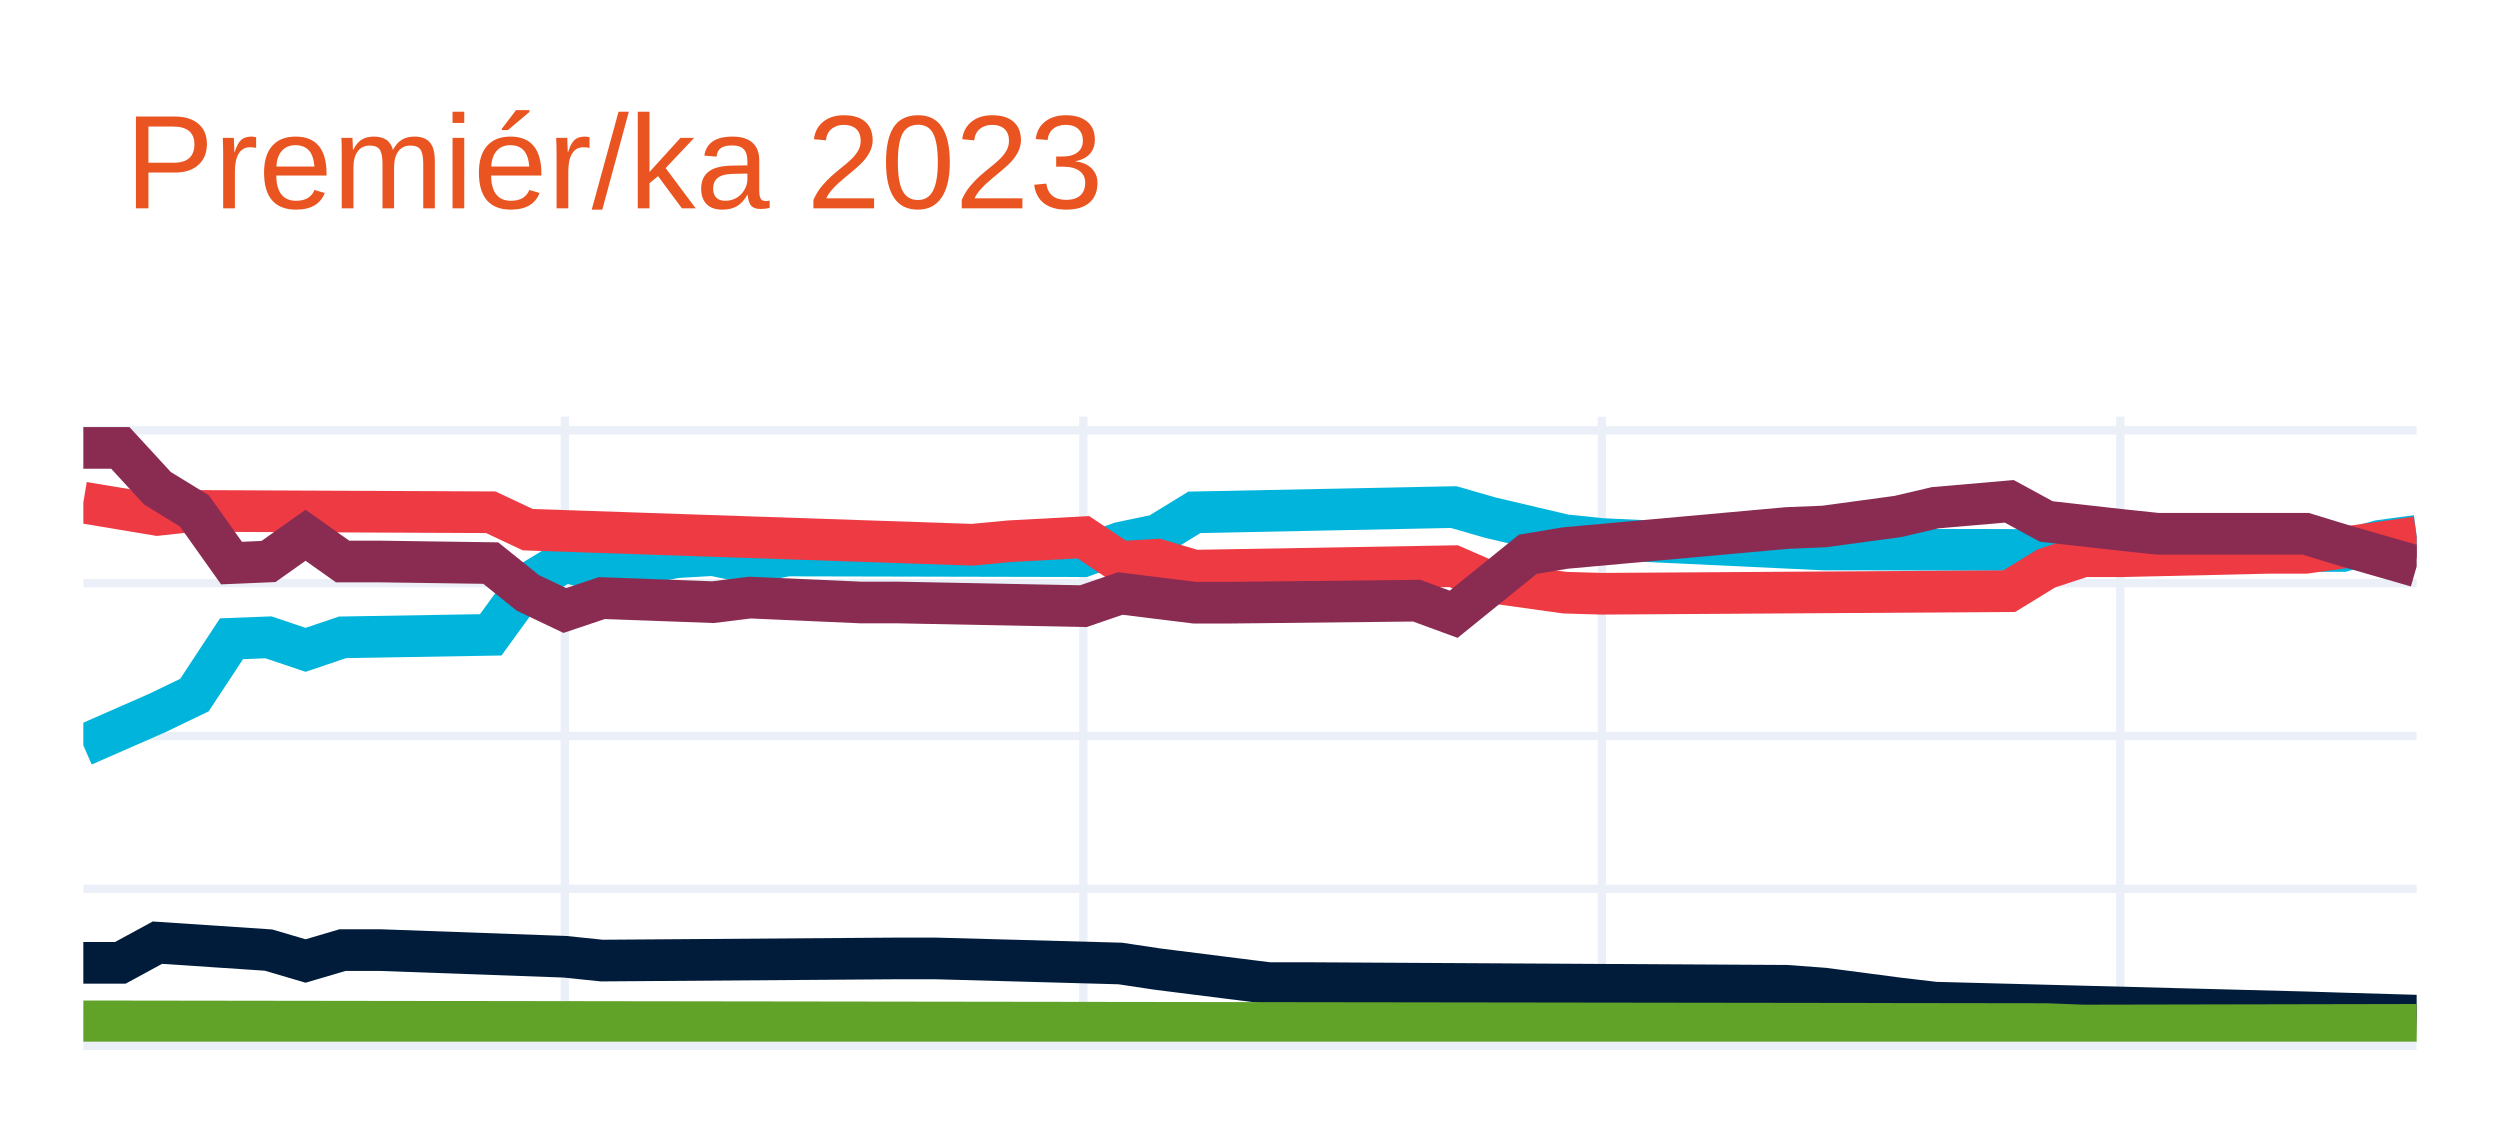
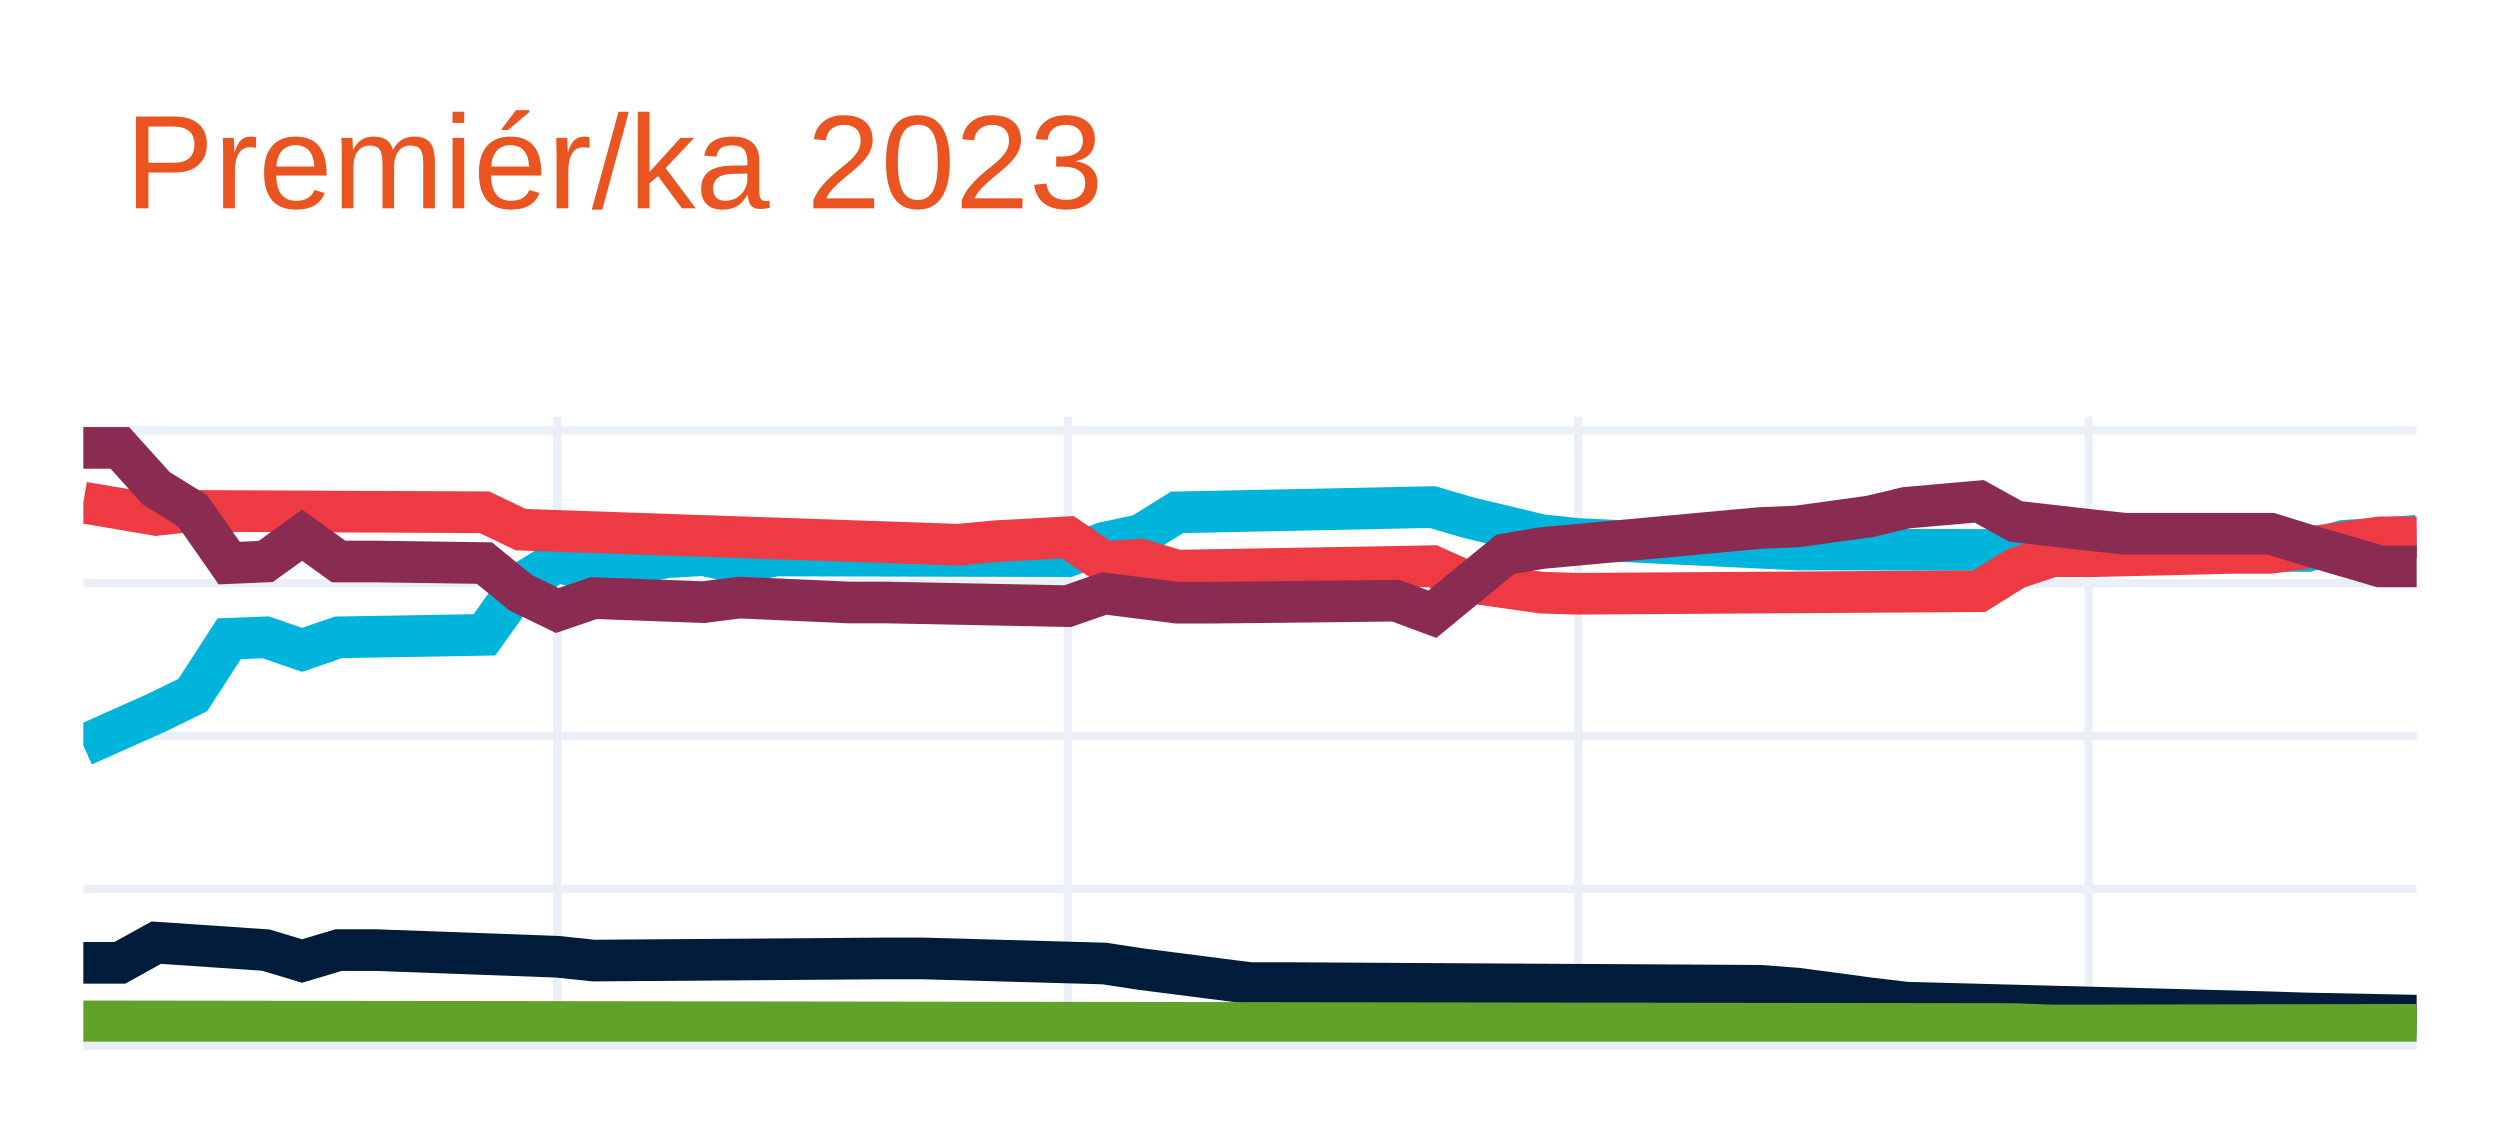
<svg xmlns="http://www.w3.org/2000/svg" class="main-svg" width="300" height="135" style="" viewBox="0 0 300 135">
  <rect x="0" y="0" width="300" height="135" style="fill: rgb(255, 255, 255); fill-opacity: 1;" />
-   <defs id="defs-21b893">
+   <defs id="defs-54fa37">
    <g class="clips">
-       <clipPath id="clip21b893xyplot" class="plotclip">
+       <clipPath id="clip54fa37xyplot" class="plotclip">
        <rect width="280" height="75" />
      </clipPath>
-       <clipPath class="axesclip" id="clip21b893x">
+       <clipPath class="axesclip" id="clip54fa37x">
        <rect x="10" y="0" width="280" height="135" />
      </clipPath>
-       <clipPath class="axesclip" id="clip21b893y">
+       <clipPath class="axesclip" id="clip54fa37y">
        <rect x="0" y="50" width="300" height="75" />
      </clipPath>
-       <clipPath class="axesclip" id="clip21b893xy">
+       <clipPath class="axesclip" id="clip54fa37xy">
        <rect x="10" y="50" width="280" height="75" />
      </clipPath>
    </g>
    <g class="gradients" />
    <g class="patterns" />
  </defs>
  <g class="bglayer" />
  <g class="layer-below">
    <g class="imagelayer" />
    <g class="shapelayer" />
  </g>
  <g class="cartesianlayer">
    <g class="subplot xy">
      <g class="layer-subplot">
        <g class="shapelayer" />
        <g class="imagelayer" />
      </g>
      <g class="minor-gridlayer">
        <g class="x" />
        <g class="y" />
      </g>
      <g class="gridlayer">
        <g class="x">
-           <path class="xgrid crisp" transform="translate(67.78,0)" d="M0,50v75" style="stroke: rgb(235, 240, 248); stroke-opacity: 1; stroke-width: 1px;" />
-           <path class="xgrid crisp" transform="translate(130,0)" d="M0,50v75" style="stroke: rgb(235, 240, 248); stroke-opacity: 1; stroke-width: 1px;" />
-           <path class="xgrid crisp" transform="translate(192.22,0)" d="M0,50v75" style="stroke: rgb(235, 240, 248); stroke-opacity: 1; stroke-width: 1px;" />
-           <path class="xgrid crisp" transform="translate(254.44,0)" d="M0,50v75" style="stroke: rgb(235, 240, 248); stroke-opacity: 1; stroke-width: 1px;" />
+           <path class="xgrid crisp" transform="translate(66.88,0)" d="M0,50v75" style="stroke: rgb(235, 240, 248); stroke-opacity: 1; stroke-width: 1px;" />
+           <path class="xgrid crisp" transform="translate(128.13,0)" d="M0,50v75" style="stroke: rgb(235, 240, 248); stroke-opacity: 1; stroke-width: 1px;" />
+           <path class="xgrid crisp" transform="translate(189.38,0)" d="M0,50v75" style="stroke: rgb(235, 240, 248); stroke-opacity: 1; stroke-width: 1px;" />
+           <path class="xgrid crisp" transform="translate(250.63,0)" d="M0,50v75" style="stroke: rgb(235, 240, 248); stroke-opacity: 1; stroke-width: 1px;" />
        </g>
        <g class="y">
          <path class="ygrid crisp" transform="translate(0,106.66)" d="M10,0h280" style="stroke: rgb(235, 240, 248); stroke-opacity: 1; stroke-width: 1px;" />
          <path class="ygrid crisp" transform="translate(0,88.32)" d="M10,0h280" style="stroke: rgb(235, 240, 248); stroke-opacity: 1; stroke-width: 1px;" />
          <path class="ygrid crisp" transform="translate(0,69.98)" d="M10,0h280" style="stroke: rgb(235, 240, 248); stroke-opacity: 1; stroke-width: 1px;" />
          <path class="ygrid crisp" transform="translate(0,51.64)" d="M10,0h280" style="stroke: rgb(235, 240, 248); stroke-opacity: 1; stroke-width: 1px;" />
        </g>
      </g>
      <g class="zerolinelayer">
        <path class="yzl zl crisp" transform="translate(0,125)" d="M10,0h280" style="stroke: rgb(235, 240, 248); stroke-opacity: 1; stroke-width: 2px;" />
      </g>
      <path class="xlines-below" />
      <path class="ylines-below" />
      <g class="overlines-below" />
      <g class="xaxislayer-below" />
      <g class="yaxislayer-below" />
      <g class="overaxes-below" />
-       <g class="plot" transform="translate(10,50)" clip-path="url(#clip21b893xyplot)">
+       <g class="plot" transform="translate(10,50)" clip-path="url(#clip54fa37xyplot)">
        <g class="scatterlayer mlayer">
-           <g class="trace scatter trace95f923" style="stroke-miterlimit: 2; opacity: 1;">
+           <g class="trace scatter trace87cd63" style="stroke-miterlimit: 2; opacity: 1;">
            <g class="fills" />
            <g class="errorbars" />
            <g class="lines">
-               <path class="js-line" d="M0,39.45L8.89,35.55L13.33,33.41L17.78,26.65L22.22,26.48L26.67,27.98L31.11,26.48L48.89,26.18L53.33,20.06L57.78,17.37L62.22,18.63L71.11,16.87L75.56,16.61L80,17.55L84.44,16.66L120,16.74L124.44,15.13L128.89,14.2L133.33,11.48L164.44,10.85L168.89,12.13L177.78,14.22L182.22,14.68L208.89,15.94L213.33,15.94L271.11,16.12L275.56,14.9L280,14.3" style="vector-effect: none; fill: none; stroke: rgb(0, 180, 219); stroke-opacity: 1; stroke-width: 5px; opacity: 1;" />
+               <path class="js-line" d="M0,39.45L8.75,35.55L13.13,33.41L17.5,26.65L21.88,26.48L26.25,27.98L30.63,26.48L48.13,26.18L52.5,20.06L56.88,17.37L61.25,18.63L70,16.87L74.38,16.61L78.75,17.55L83.13,16.66L118.13,16.74L122.5,15.13L126.88,14.2L131.25,11.48L161.88,10.85L166.25,12.13L175,14.22L179.38,14.68L205.63,15.94L210,15.94L266.88,16.12L271.25,14.9L280,14.3" style="vector-effect: none; fill: none; stroke: rgb(0, 180, 219); stroke-opacity: 1; stroke-width: 5px; opacity: 1;" />
            </g>
            <g class="points" />
            <g class="text" />
          </g>
-           <g class="trace scatter trace6395d7" style="stroke-miterlimit: 2; opacity: 1;">
+           <g class="trace scatter traced629a8" style="stroke-miterlimit: 2; opacity: 1;">
            <g class="fills" />
            <g class="errorbars" />
            <g class="lines">
-               <path class="js-line" d="M0,10.31L8.89,11.79L13.33,11.31L48.89,11.47L53.33,13.56L106.67,15.37L111.11,14.95L120,14.47L124.44,17.43L128.89,17.16L133.33,18.48L164.44,17.94L168.89,19.88L177.78,21.12L182.22,21.25L231.11,20.94L235.56,18.21L240,16.75L244.44,16.75L262.22,16.34L266.67,16.34L280,14.48" style="vector-effect: none; fill: none; stroke: rgb(238, 58, 67); stroke-opacity: 1; stroke-width: 5px; opacity: 1;" />
+               <path class="js-line" d="M0,10.31L8.75,11.79L13.13,11.31L48.13,11.47L52.5,13.56L105,15.37L109.38,14.95L118.13,14.47L122.5,17.43L126.88,17.16L131.25,18.48L161.88,17.94L166.25,19.88L175,21.12L179.38,21.25L227.5,20.94L231.88,18.21L236.25,16.75L240.63,16.75L258.13,16.34L262.5,16.34L275.63,14.48L280,14.48" style="vector-effect: none; fill: none; stroke: rgb(238, 58, 67); stroke-opacity: 1; stroke-width: 5px; opacity: 1;" />
            </g>
            <g class="points" />
            <g class="text" />
          </g>
-           <g class="trace scatter trace3fc4c6" style="stroke-miterlimit: 2; opacity: 1;">
+           <g class="trace scatter trace3c29d1" style="stroke-miterlimit: 2; opacity: 1;">
            <g class="fills" />
            <g class="errorbars" />
            <g class="lines">
-               <path class="js-line" d="M0,3.75L4.44,3.75L8.89,8.59L13.33,11.31L17.78,17.57L22.22,17.38L26.67,14.23L31.11,17.38L35.56,17.38L48.89,17.57L53.33,21.14L57.78,23.26L62.22,21.77L75.56,22.26L80,21.71L93.33,22.3L97.78,22.3L120,22.74L124.44,21.22L133.33,22.32L137.78,22.32L160,22.08L164.44,23.71L173.33,16.52L177.78,15.77L204.44,13.36L208.89,13.18L217.78,11.97L222.22,10.93L231.11,10.16L235.56,12.58L244.44,13.58L248.89,14.05L266.67,14.05L271.11,15.41L280,17.97" style="vector-effect: none; fill: none; stroke: rgb(138, 44, 81); stroke-opacity: 1; stroke-width: 5px; opacity: 1;" />
+               <path class="js-line" d="M0,3.75L4.38,3.75L8.75,8.59L13.13,11.31L17.5,17.57L21.88,17.38L26.25,14.23L30.63,17.38L35,17.38L48.13,17.57L52.5,21.14L56.88,23.26L61.25,21.77L74.38,22.26L78.75,21.71L91.88,22.3L96.25,22.3L118.13,22.74L122.5,21.22L131.25,22.32L135.63,22.32L157.5,22.08L161.88,23.71L170.63,16.52L175,15.77L201.25,13.36L205.63,13.18L214.38,11.97L218.75,10.93L227.5,10.16L231.88,12.58L240.63,13.58L245,14.05L262.5,14.05L266.88,15.41L275.63,17.97L280,17.97" style="vector-effect: none; fill: none; stroke: rgb(138, 44, 81); stroke-opacity: 1; stroke-width: 5px; opacity: 1;" />
            </g>
            <g class="points" />
            <g class="text" />
          </g>
-           <g class="trace scatter trace82a6ad" style="stroke-miterlimit: 2; opacity: 1;">
+           <g class="trace scatter tracec6ef09" style="stroke-miterlimit: 2; opacity: 1;">
            <g class="fills" />
            <g class="errorbars" />
            <g class="lines">
-               <path class="js-line" d="M0,65.54L4.44,65.54L8.89,63.12L22.22,64.01L26.67,65.32L31.11,64.01L35.56,64.01L57.78,64.81L62.22,65.27L97.78,65.01L102.22,65.01L124.44,65.62L128.89,66.29L142.22,67.97L146.67,67.97L204.44,68.3L208.89,68.63L217.78,69.8L222.22,70.32L266.67,71.48L271.11,71.62L280,71.88" style="vector-effect: none; fill: none; stroke: rgb(1, 27, 58); stroke-opacity: 1; stroke-width: 5px; opacity: 1;" />
+               <path class="js-line" d="M0,65.54L4.38,65.54L8.75,63.12L21.88,64.01L26.25,65.32L30.63,64.01L35,64.01L56.88,64.81L61.25,65.27L96.25,65.01L100.63,65.01L122.5,65.62L126.88,66.29L140,67.97L144.38,67.97L201.25,68.3L205.63,68.63L214.38,69.8L218.75,70.32L262.5,71.48L266.88,71.62L280,71.88" style="vector-effect: none; fill: none; stroke: rgb(1, 27, 58); stroke-opacity: 1; stroke-width: 5px; opacity: 1;" />
            </g>
            <g class="points" />
            <g class="text" />
          </g>
-           <g class="trace scatter tracede43d9" style="stroke-miterlimit: 2; opacity: 1;">
+           <g class="trace scatter trace8dd449" style="stroke-miterlimit: 2; opacity: 1;">
            <g class="fills" />
            <g class="errorbars" />
            <g class="lines">
-               <path class="js-line" d="M0,72.56L235.56,72.89L240,73.06L280,72.98" style="vector-effect: none; fill: none; stroke: rgb(97, 162, 41); stroke-opacity: 1; stroke-width: 5px; opacity: 1;" />
+               <path class="js-line" d="M0,72.56L231.88,72.89L236.25,73.06L280,72.98" style="vector-effect: none; fill: none; stroke: rgb(97, 162, 41); stroke-opacity: 1; stroke-width: 5px; opacity: 1;" />
            </g>
            <g class="points" />
            <g class="text" />
          </g>
        </g>
      </g>
      <g class="overplot" />
      <path class="xlines-above crisp" d="M0,0" style="fill: none;" />
      <path class="ylines-above crisp" d="M0,0" style="fill: none;" />
      <g class="overlines-above" />
      <g class="xaxislayer-above" />
      <g class="yaxislayer-above" />
      <g class="overaxes-above" />
    </g>
  </g>
  <g class="polarlayer" />
  <g class="smithlayer" />
  <g class="ternarylayer" />
  <g class="geolayer" />
  <g class="funnelarealayer" />
  <g class="pielayer" />
  <g class="iciclelayer" />
  <g class="treemaplayer" />
  <g class="sunburstlayer" />
  <g class="glimages" />
-   <defs id="topdefs-21b893">
+   <defs id="topdefs-54fa37">
    <g class="clips" />
  </defs>
  <g class="layer-above">
    <g class="imagelayer" />
    <g class="shapelayer" />
  </g>
  <g class="infolayer">
    <g class="g-gtitle">
      <text class="gtitle" x="15" y="25" text-anchor="start" dy="0em" style="font-family: Ubuntu, verdana, arial, sans-serif; font-size: 16px; fill: rgb(233, 84, 32); opacity: 1; font-weight: normal; white-space: pre;">Premiér/ka 2023</text>
    </g>
    <g class="g-xtitle" />
    <g class="g-ytitle" />
  </g>
</svg>
